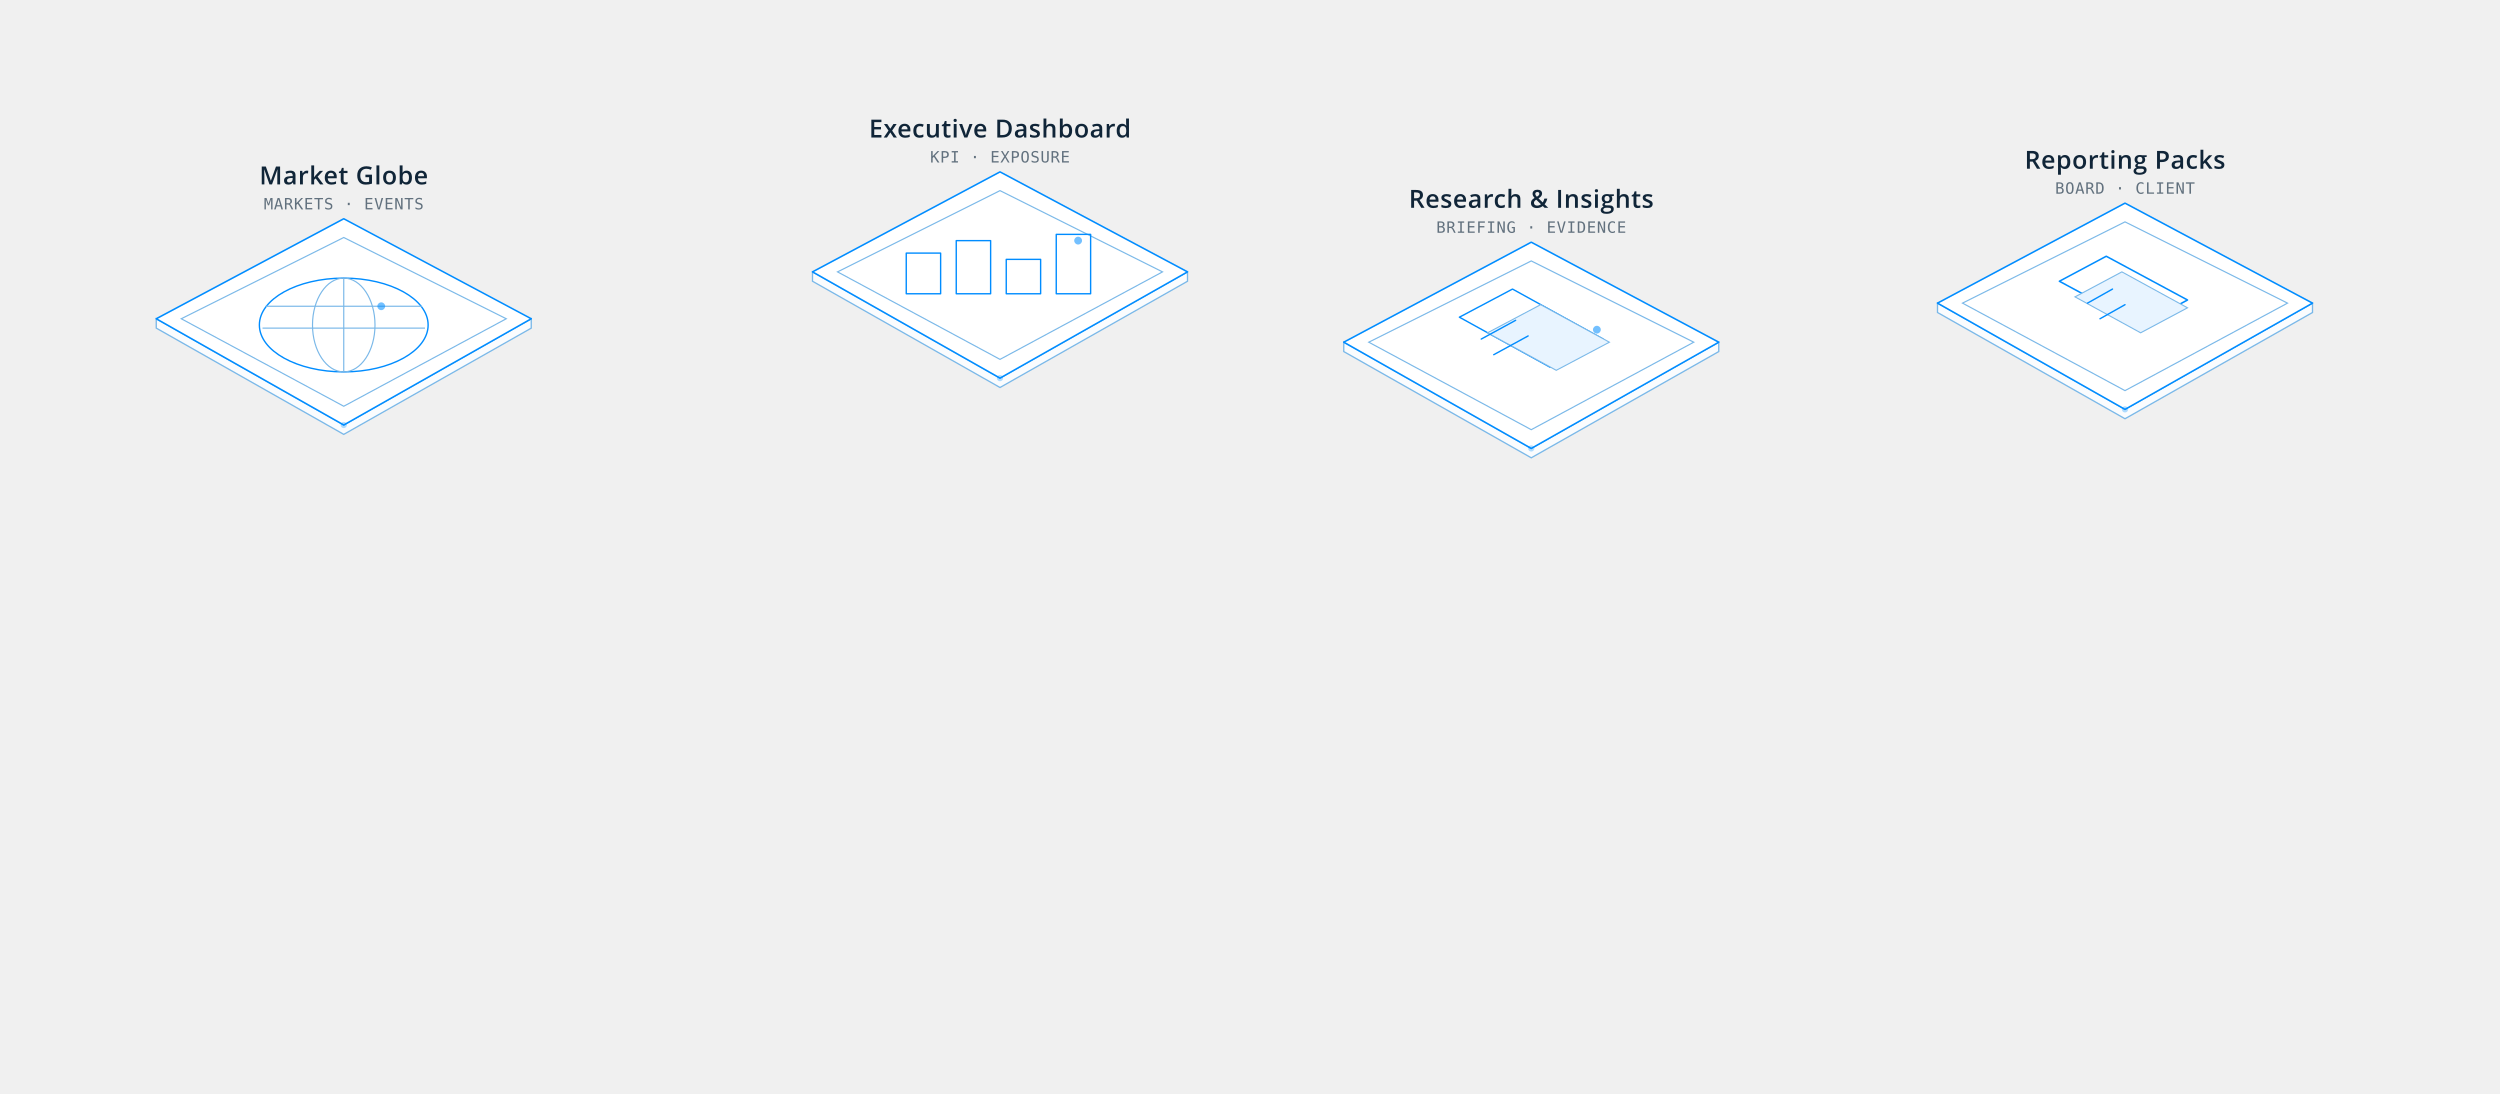
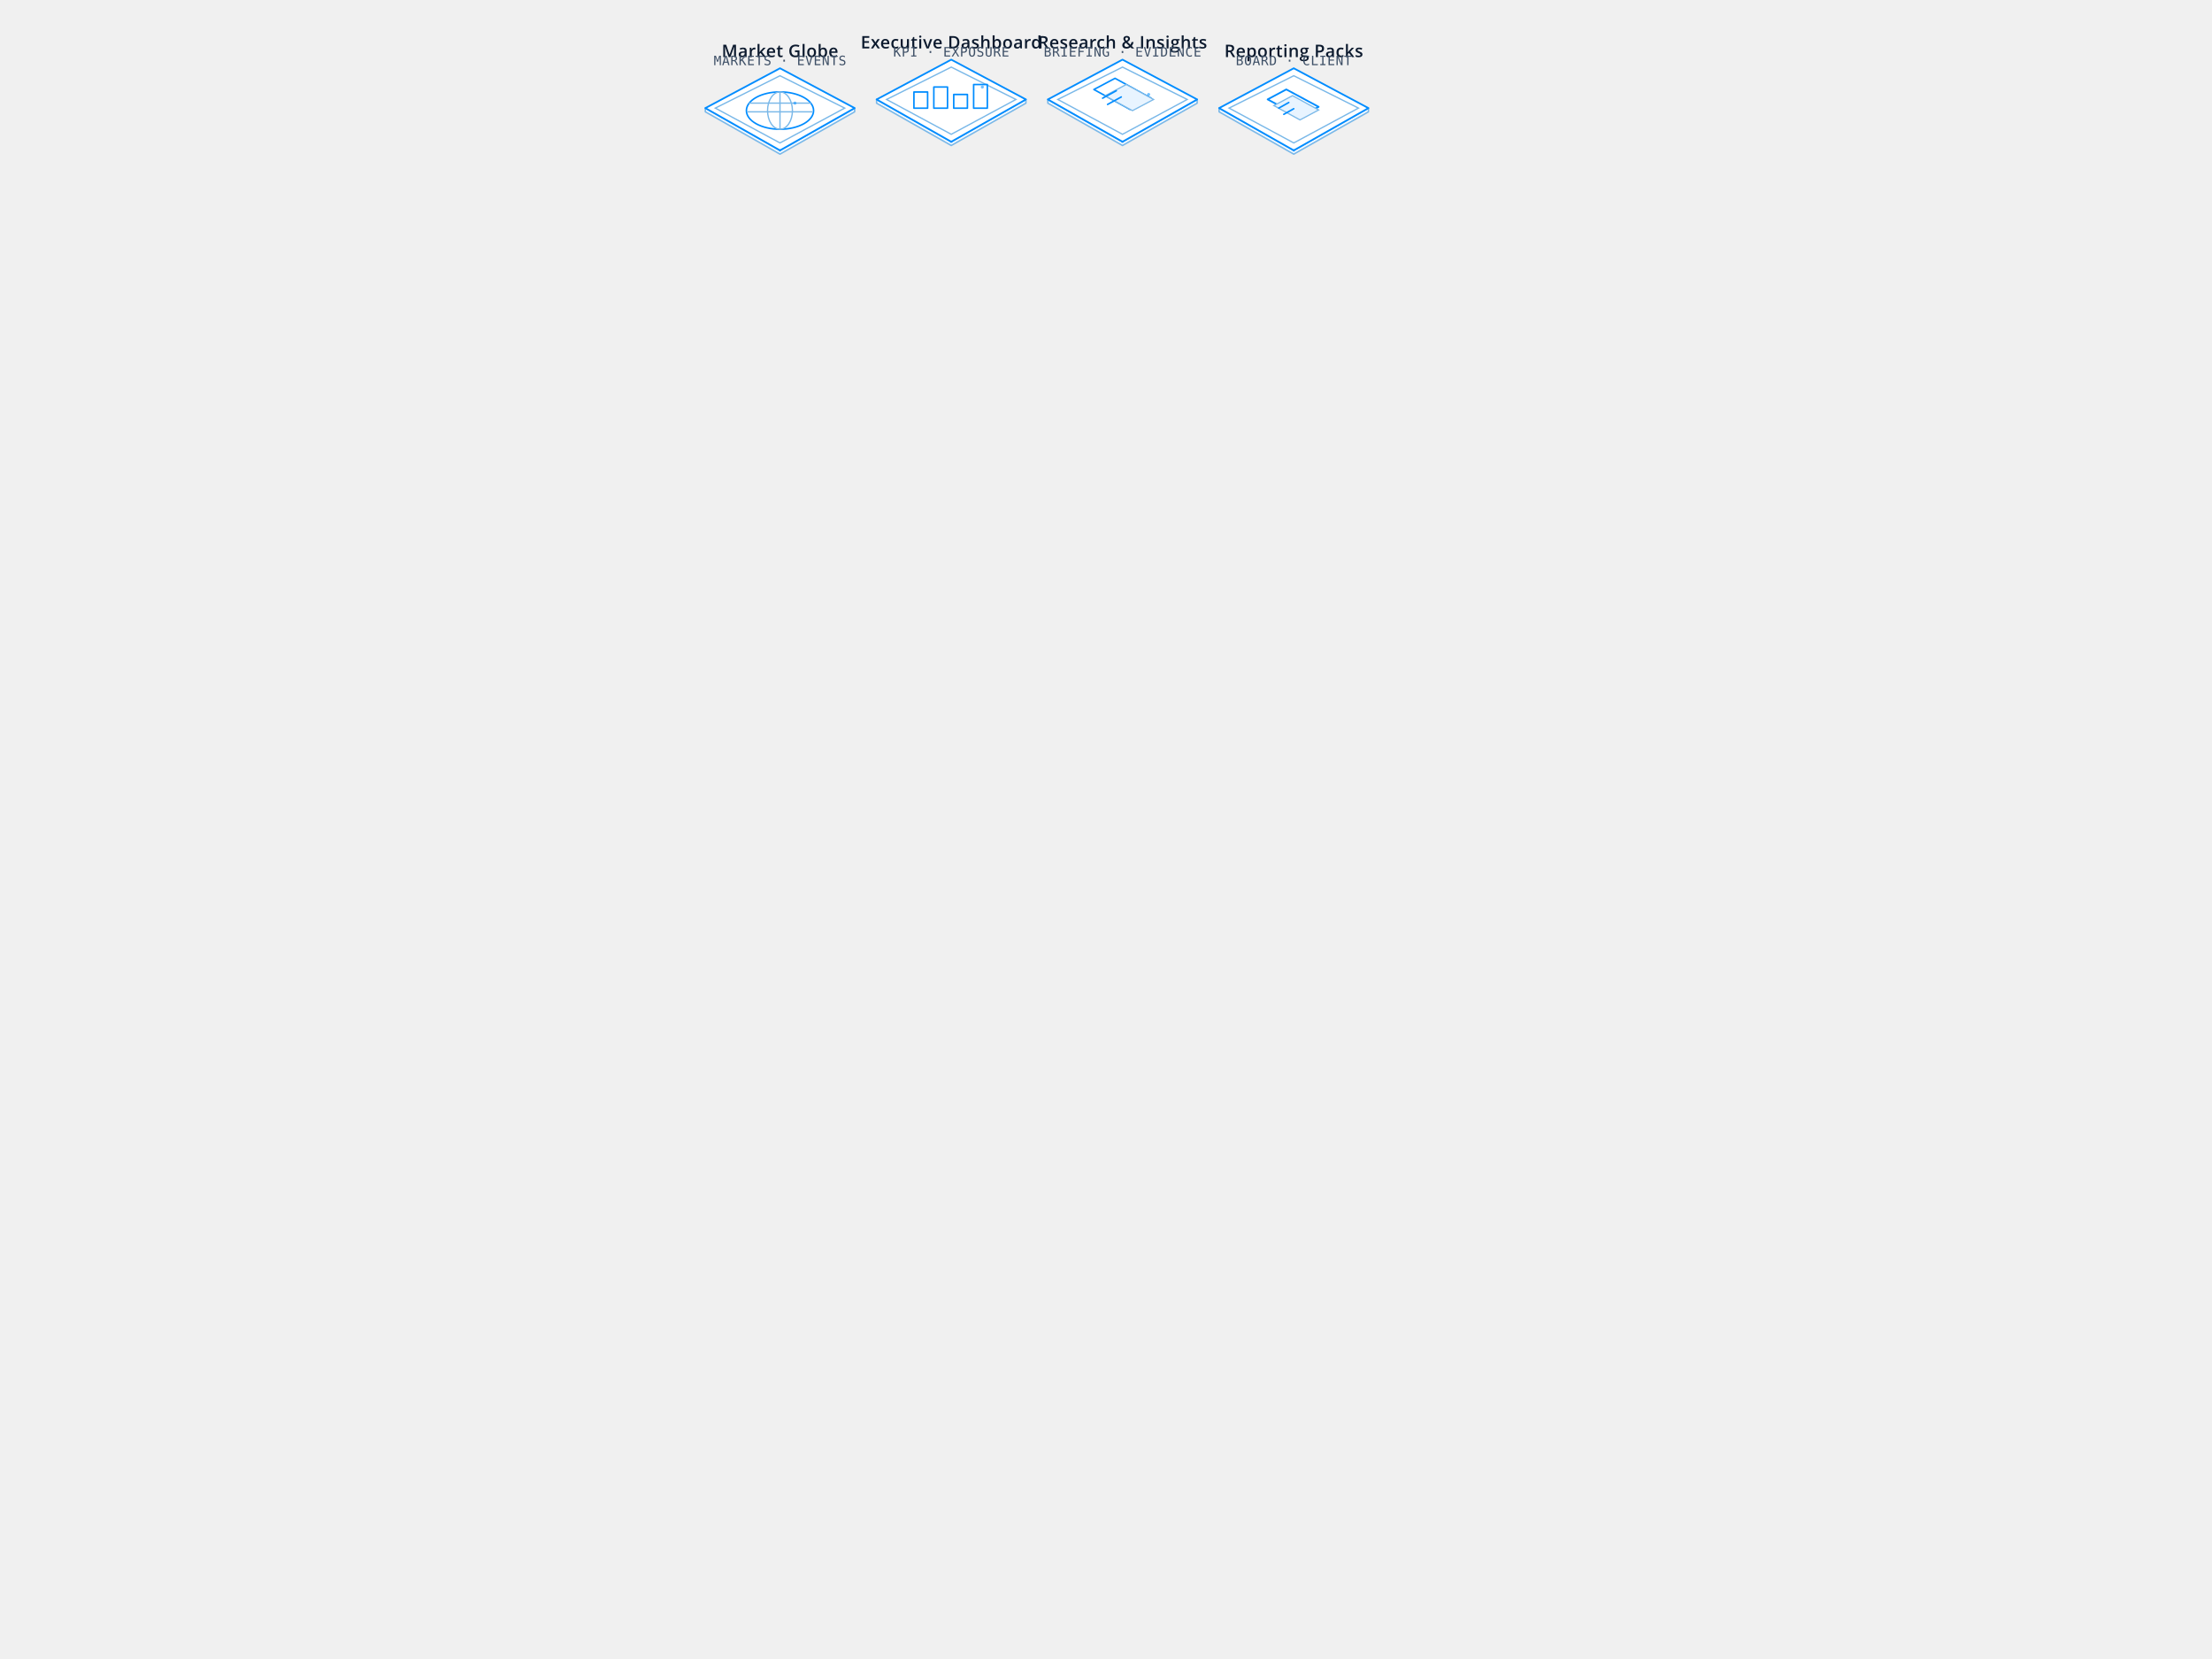
- <svg xmlns="http://www.w3.org/2000/svg" viewBox="0 0 1600 700" role="img" aria-labelledby="title desc">
-   <defs>
-     <style>
-       .edge{fill:#fff;stroke:#008cff;stroke-width:1;stroke-linejoin:round}
-       .side{fill:#fafcfe;stroke:#7ab8e8;stroke-width:.85}
-       .line{fill:none;stroke:#008cff;stroke-width:.9;stroke-linecap:round;stroke-linejoin:round}
-       .soft{fill:none;stroke:#7ab8e8;stroke-width:.75}
-       .faint{fill:#e8f4ff;stroke:#7ab8e8;stroke-width:.7}
-       .blue{fill:#008cff;fill-opacity:.55}
-       .label{font:600 16px 'Open Sans',system-ui,sans-serif;letter-spacing:.02em;fill:#102538}
-       .micro{font:10px 'IBM Plex Mono',ui-monospace,monospace;letter-spacing:.04em;fill:#62717e}
-       .port{fill:#008cff;fill-opacity:.3;stroke:none}
-     </style>
-     <symbol id="tile" overflow="visible">
-       <path class="side" d="M-120 64 0 132 120 64v6L0 138-120 70Z" />
-       <path class="edge" d="M0 0 120 64 0 132-120 64Z" />
-       <path class="soft" d="M-104 64 0 12 104 64 0 120Z" />
-     </symbol>
-   </defs>
-   <g id="market-globe" transform="translate(220 140)">
-     <text class="label" x="0" y="-22" text-anchor="middle">Market Globe</text>
-     <text class="micro" x="0" y="-6" text-anchor="middle">MARKETS · EVENTS</text>
-     <use href="#tile" />
-     <ellipse cx="0" cy="68" rx="54" ry="30" class="line" />
-     <ellipse cx="0" cy="68" rx="20" ry="30" class="soft" />
-     <path class="soft" d="M-50 56h100M-52 70h104M0 38v60" />
-     <circle cx="24" cy="56" r="2.5" class="blue" />
-     <circle class="port" cx="0" cy="132" r="2" />
+ <svg xmlns="http://www.w3.org/2000/svg" viewBox="0 75 1280 960" role="img" aria-label="Phaeron Layer 08B executive surfaces">
+   <style>
+ .tile-edge{fill:#fff;stroke:#008cff;stroke-width:1;stroke-linejoin:round}
+ .tile-side{fill:#f5faff;stroke:#7ab8e8;stroke-width:.85;stroke-linejoin:round}
+ .tile-line{fill:none;stroke:#008cff;stroke-width:.9;stroke-linecap:round;stroke-linejoin:round}
+ .tile-soft{fill:none;stroke:#7ab8e8;stroke-width:.75}
+ .tile-faint{fill:#e8f4ff;stroke:#7ab8e8;stroke-width:.7}
+ .tile-dot{fill:#008cff;fill-opacity:.55}
+ .tile-label{font:600 10px "Open Sans",system-ui,sans-serif;letter-spacing:.02em;fill:#0c1a2e;text-anchor:middle}
+ .tile-micro{font:7.5px "IBM Plex Mono",ui-monospace,monospace;letter-spacing:.04em;fill:#3d4f66;text-anchor:middle}
+ .tile-port{fill:#008cff;fill-opacity:.35;stroke:none}
+ </style>
+   <g class="surf-tile" data-port-x="451.35" data-port-y="162.03" transform="translate(451.35 114.51)">
+     <text class="tile-label" x="0" y="-6.48">Market Globe</text>
+     <text class="tile-micro" x="0" y="-1.80">MARKETS · EVENTS</text>
+     <path class="tile-side" d="M-43.20 23.04 0 47.52 43.20 23.04v2.16L0 49.68 -43.20 25.20Z" />
+     <path class="tile-edge" d="M0 0 43.20 23.04 0 47.52 -43.20 23.04Z" />
+     <path class="tile-soft" d="M-37.44 23.04 0 4.32 37.44 23.04 0 43.20Z" />
+     <ellipse cx="0" cy="24.48" rx="19.44" ry="10.80" class="tile-line" />
+     <ellipse cx="0" cy="24.48" rx="7.20" ry="10.80" class="tile-soft" />
+     <path class="tile-soft" d="M-18.00 20.16h36.00M-18.72 25.20h37.44M0 13.68v21.60" />
+     <circle cx="8.64" cy="20.16" r="0.90" class="tile-dot" />
+     <circle class="tile-port" cx="0" cy="47.52" r="0.79" />
  </g>
-   <g id="executive-dashboard" transform="translate(640 110)">
-     <text class="label" x="0" y="-22" text-anchor="middle">Executive Dashboard</text>
-     <text class="micro" x="0" y="-6" text-anchor="middle">KPI · EXPOSURE</text>
-     <use href="#tile" />
-     <path class="line" d="M-60 78V52h22v26ZM-28 78V44h22v34ZM4 78V56h22v22ZM36 78V40h22v38Z" />
-     <circle cx="50" cy="44" r="2.5" class="blue" />
-     <circle class="port" cx="0" cy="132" r="2" />
+   <g class="surf-tile" data-port-x="550.45" data-port-y="157.03" transform="translate(550.45 109.51)">
+     <text class="tile-label" x="0" y="-6.48">Executive Dashboard</text>
+     <text class="tile-micro" x="0" y="-1.80">KPI · EXPOSURE</text>
+     <path class="tile-side" d="M-43.20 23.04 0 47.52 43.20 23.04v2.16L0 49.68 -43.20 25.20Z" />
+     <path class="tile-edge" d="M0 0 43.20 23.04 0 47.52 -43.20 23.04Z" />
+     <path class="tile-soft" d="M-37.44 23.04 0 4.32 37.44 23.04 0 43.20Z" />
+     <path class="tile-line" d="M-21.60 28.08V18.72h7.92v9.36ZM-10.08 28.08V15.84h7.92v12.24ZM1.44 28.08V20.16h7.92v7.92ZM12.96 28.08V14.40h7.92v13.68Z" />
+     <circle cx="18.00" cy="15.84" r="0.90" class="tile-dot" />
+     <circle class="tile-port" cx="0" cy="47.52" r="0.79" />
  </g>
-   <g id="research-insights" transform="translate(980 155)">
-     <text class="label" x="0" y="-22" text-anchor="middle">Research &amp; Insights</text>
-     <text class="micro" x="0" y="-6" text-anchor="middle">BRIEFING · EVIDENCE</text>
-     <use href="#tile" />
-     <path class="line" d="m-46 48 34-18 58 32-34 18Z" />
-     <path class="faint" d="m-28 58 34-18 44 24-34 18Z" />
-     <path class="line" d="m-32 62 22-12M-24 72l22-12" />
-     <circle cx="42" cy="56" r="2.5" class="blue" />
-     <circle class="port" cx="0" cy="132" r="2" />
+   <g class="surf-tile" data-port-x="649.55" data-port-y="157.03" transform="translate(649.55 109.51)">
+     <text class="tile-label" x="0" y="-6.48">Research &amp; Insights</text>
+     <text class="tile-micro" x="0" y="-1.80">BRIEFING · EVIDENCE</text>
+     <path class="tile-side" d="M-43.20 23.04 0 47.52 43.20 23.04v2.16L0 49.68 -43.20 25.20Z" />
+     <path class="tile-edge" d="M0 0 43.20 23.04 0 47.52 -43.20 23.04Z" />
+     <path class="tile-soft" d="M-37.44 23.04 0 4.32 37.44 23.04 0 43.20Z" />
+     <path class="tile-line" d="m-16.56 17.28 12.24 -6.48 20.88 11.52 -12.24 6.48Z" />
+     <path class="tile-faint" d="m-10.08 20.88 12.24 -6.48 15.84 8.64 -12.24 6.48Z" />
+     <path class="tile-line" d="m-11.52 22.32 7.92 -4.32M-8.64 25.92l7.92 -4.32" />
+     <circle cx="15.12" cy="20.16" r="0.90" class="tile-dot" />
+     <circle class="tile-port" cx="0" cy="47.52" r="0.79" />
  </g>
-   <g id="reporting-packs" transform="translate(1360 130)">
-     <text class="label" x="0" y="-22" text-anchor="middle">Reporting Packs</text>
-     <text class="micro" x="0" y="-6" text-anchor="middle">BOARD · CLIENT</text>
-     <use href="#tile" />
-     <path class="edge" d="m-42 50 30-16 52 28-30 16Z" />
-     <path class="faint" d="m-32 60 30-16 42 23-30 16Z" />
-     <path class="line" d="m-24 64 16-9M-16 74l16-9" />
-     <circle class="port" cx="0" cy="132" r="2" />
+   <g class="surf-tile" data-port-x="748.65" data-port-y="162.03" transform="translate(748.65 114.51)">
+     <text class="tile-label" x="0" y="-6.48">Reporting Packs</text>
+     <text class="tile-micro" x="0" y="-1.80">BOARD · CLIENT</text>
+     <path class="tile-side" d="M-43.20 23.04 0 47.52 43.20 23.04v2.16L0 49.68 -43.20 25.20Z" />
+     <path class="tile-edge" d="M0 0 43.20 23.04 0 47.52 -43.20 23.04Z" />
+     <path class="tile-soft" d="M-37.44 23.04 0 4.32 37.44 23.04 0 43.20Z" />
+     <path class="tile-edge" d="m-15.12 18.00 10.80 -5.76 18.72 10.08 -10.80 5.76Z" />
+     <path class="tile-faint" d="m-11.52 21.60 10.80 -5.76 15.12 8.28 -10.80 5.76Z" />
+     <path class="tile-line" d="m-8.64 23.04 5.76 -3.24M-5.76 26.64l5.76 -3.24" />
+     <circle class="tile-port" cx="0" cy="47.52" r="0.79" />
  </g>
</svg>
